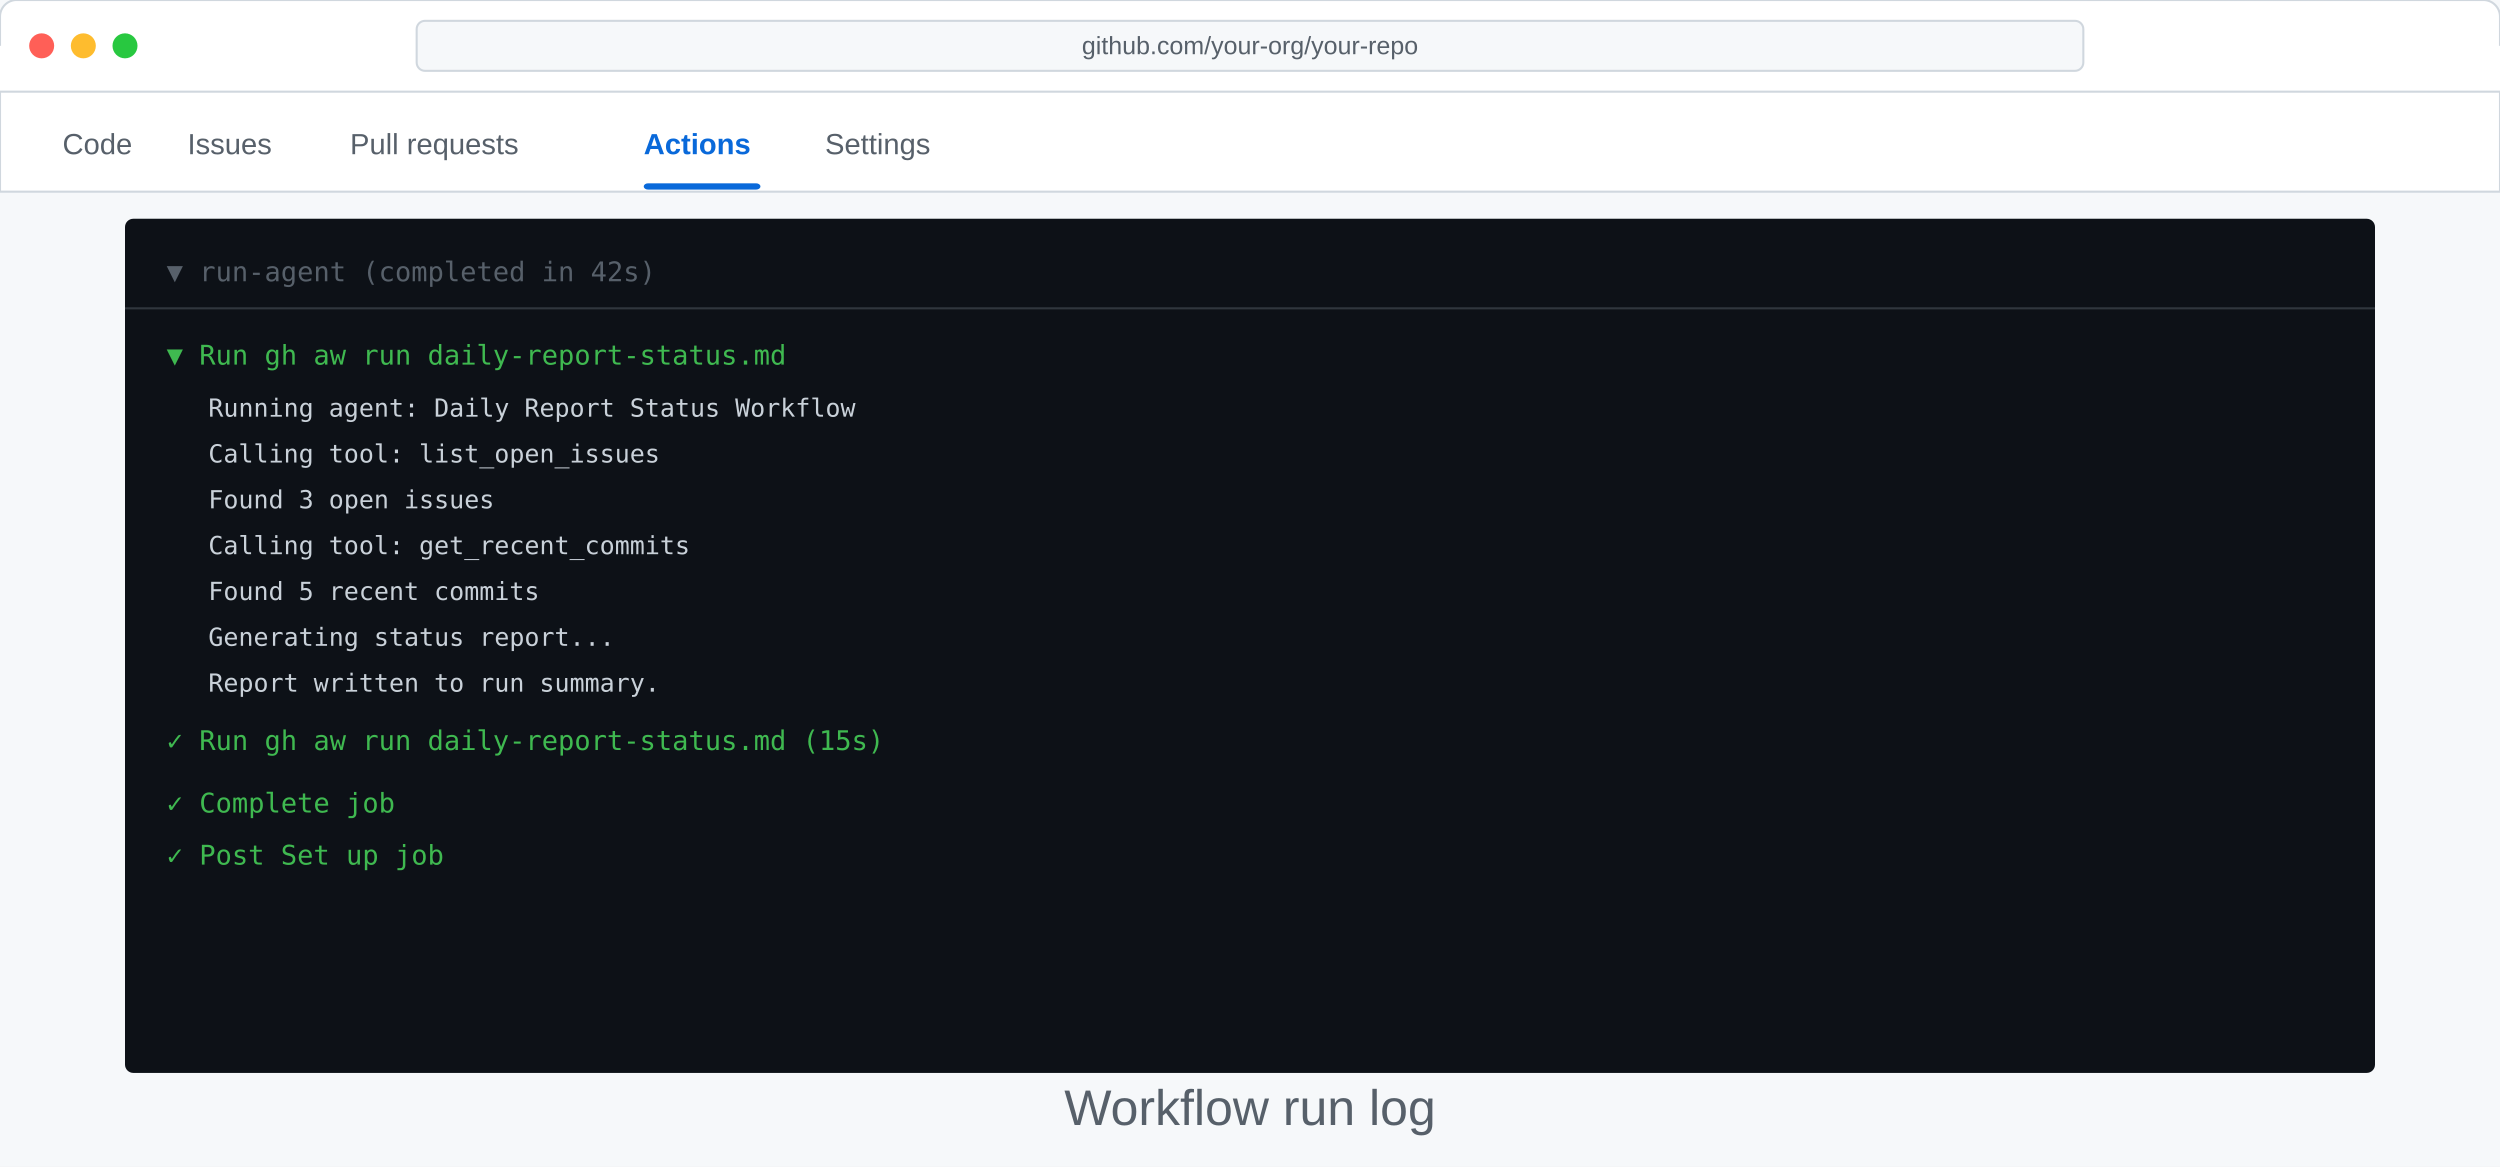
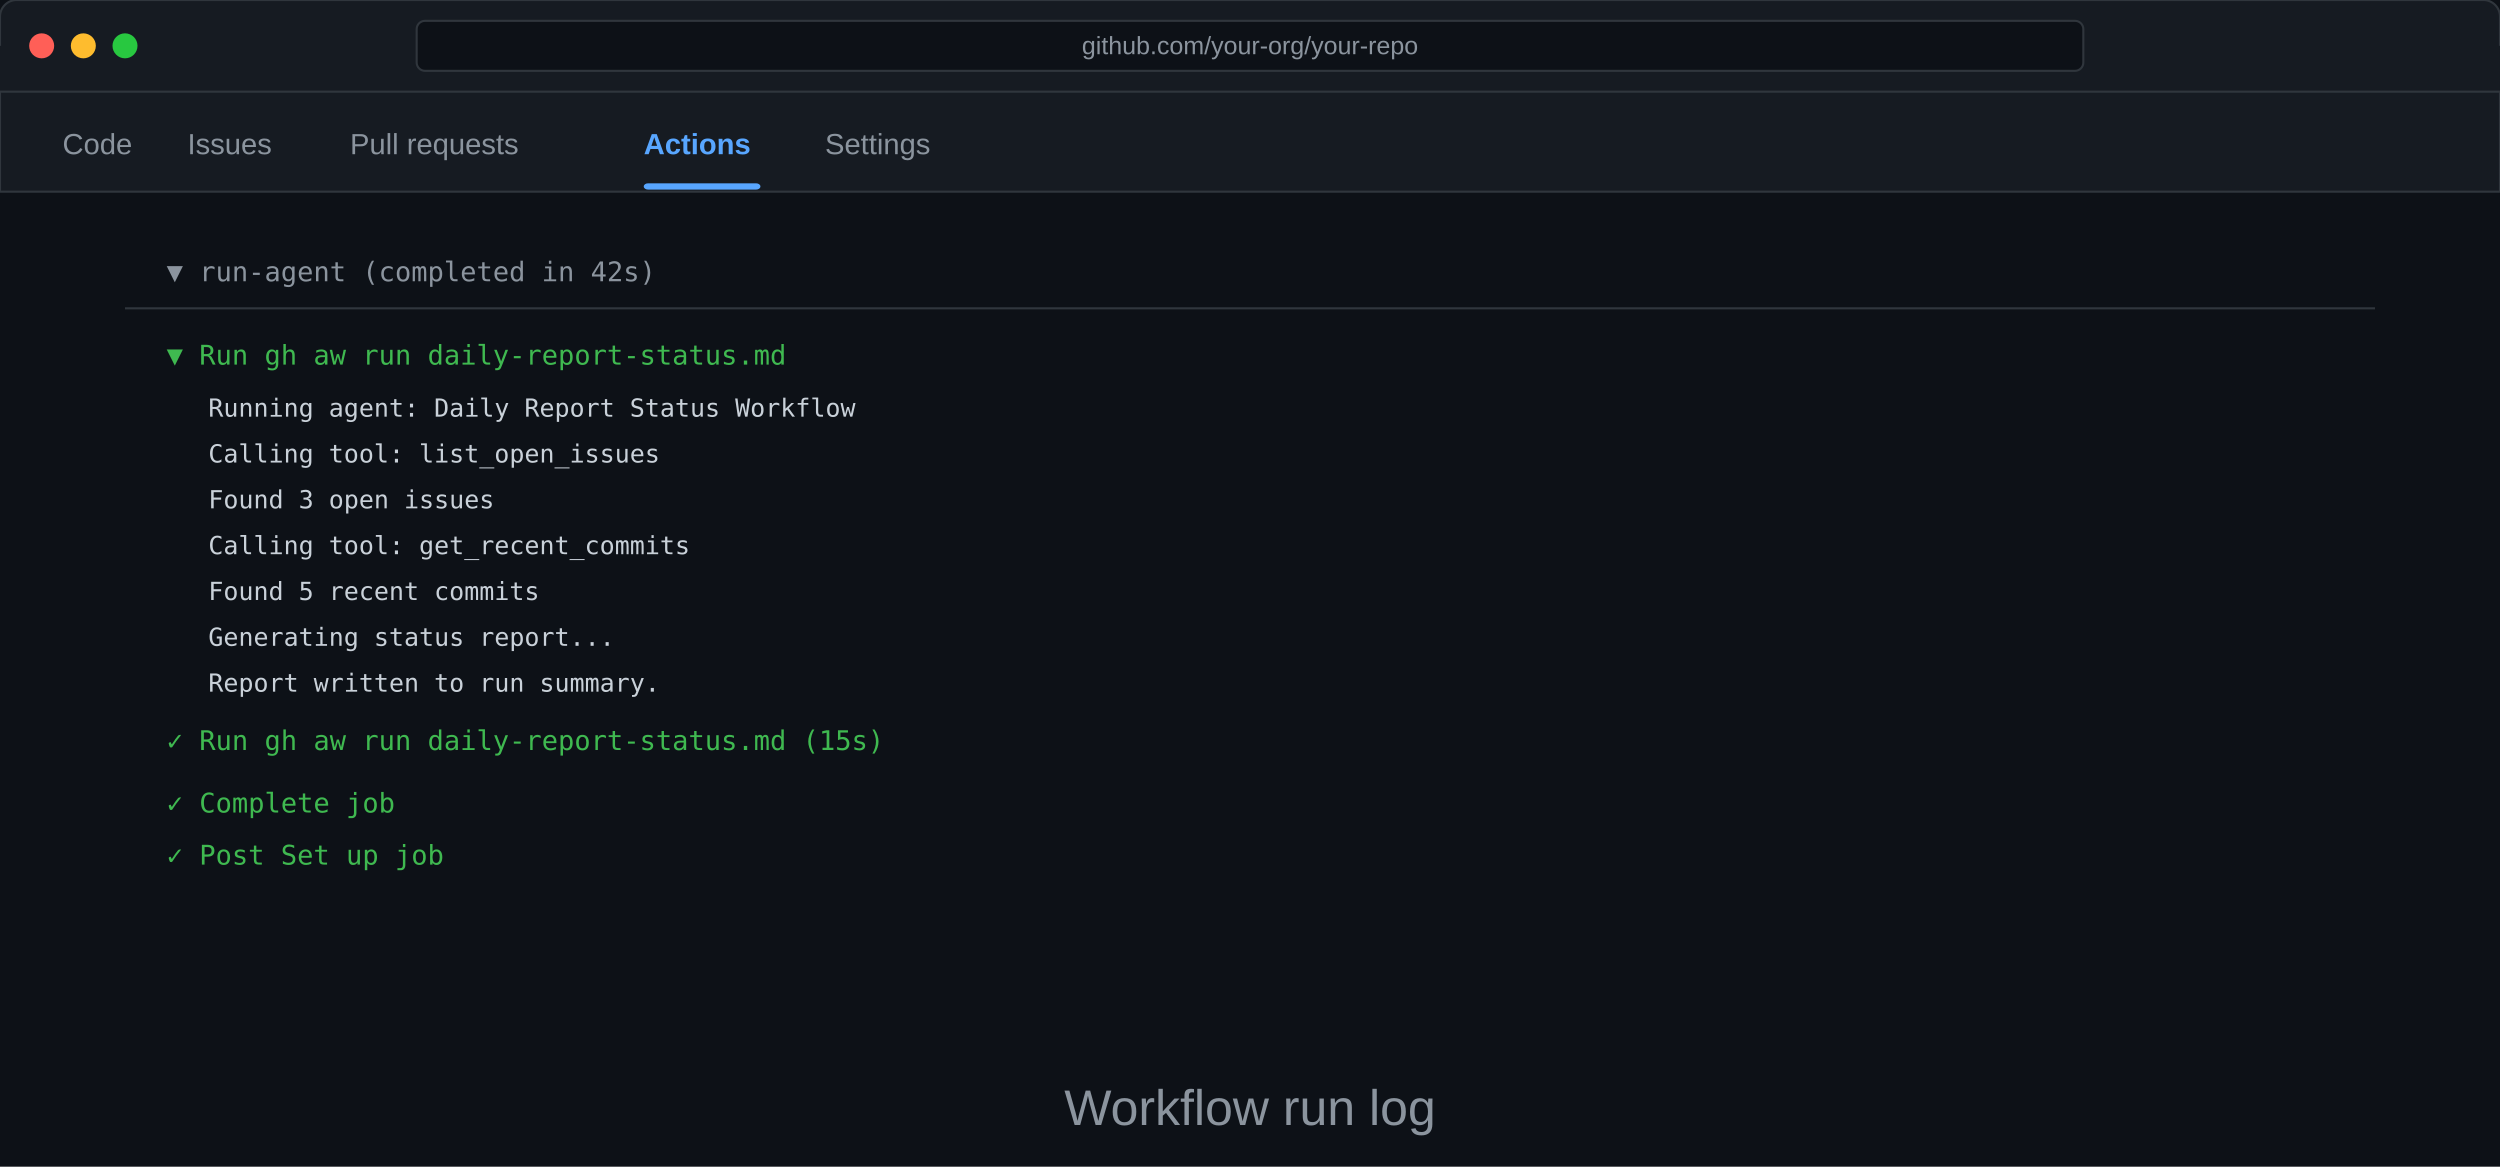
<svg xmlns="http://www.w3.org/2000/svg" width="1200" height="560" viewBox="0 0 1200 560" role="img" aria-label="Workflow run log">
-   <rect width="1200" height="560" fill="#f6f8fa" />
-   <rect x="0" y="0" width="1200" height="44" rx="8" ry="8" fill="#ffffff" stroke="#d0d7de" stroke-width="1" />
-   <rect x="0" y="22" width="1200" height="22" fill="#ffffff" />
-   <rect x="200" y="10" width="800" height="24" rx="4" fill="#f6f8fa" stroke="#d0d7de" stroke-width="1" />
-   <text x="600" y="26" font-family="Arial,sans-serif" font-size="12" fill="#57606a" text-anchor="middle">github.com/your-org/your-repo</text>
+   <rect width="1200" height="560" fill="#0d1117" />
+   <rect x="0" y="0" width="1200" height="44" rx="8" ry="8" fill="#161b22" stroke="#30363d" stroke-width="1" />
+   <rect x="0" y="22" width="1200" height="22" fill="#161b22" />
+   <rect x="200" y="10" width="800" height="24" rx="4" fill="#0d1117" stroke="#30363d" stroke-width="1" />
+   <text x="600" y="26" font-family="Arial,sans-serif" font-size="12" fill="#8b949e" text-anchor="middle">github.com/your-org/your-repo</text>
  <circle cx="20" cy="22" r="6" fill="#ff5f57" />
  <circle cx="40" cy="22" r="6" fill="#febc2e" />
  <circle cx="60" cy="22" r="6" fill="#28c840" />
-   <rect x="0" y="44" width="1200" height="48" fill="#ffffff" stroke="#d0d7de" stroke-width="1" />
-   <text x="30" y="74" font-family="Arial,sans-serif" font-size="14" fill="#57606a" font-weight="normal">Code</text>
-   <text x="90" y="74" font-family="Arial,sans-serif" font-size="14" fill="#57606a" font-weight="normal">Issues</text>
-   <text x="168" y="74" font-family="Arial,sans-serif" font-size="14" fill="#57606a" font-weight="normal">Pull requests</text>
-   <text x="309" y="74" font-family="Arial,sans-serif" font-size="14" fill="#0969da" font-weight="bold">Actions</text>
-   <rect x="309" y="88" width="56" height="3" fill="#0969da" rx="2" />
-   <text x="396" y="74" font-family="Arial,sans-serif" font-size="14" fill="#57606a" font-weight="normal">Settings</text>
+   <rect x="0" y="44" width="1200" height="48" fill="#161b22" stroke="#30363d" stroke-width="1" />
+   <text x="30" y="74" font-family="Arial,sans-serif" font-size="14" fill="#8b949e" font-weight="normal">Code</text>
+   <text x="90" y="74" font-family="Arial,sans-serif" font-size="14" fill="#8b949e" font-weight="normal">Issues</text>
+   <text x="168" y="74" font-family="Arial,sans-serif" font-size="14" fill="#8b949e" font-weight="normal">Pull requests</text>
+   <text x="309" y="74" font-family="Arial,sans-serif" font-size="14" fill="#58a6ff" font-weight="bold">Actions</text>
+   <rect x="309" y="88" width="56" height="3" fill="#58a6ff" rx="2" />
+   <text x="396" y="74" font-family="Arial,sans-serif" font-size="14" fill="#8b949e" font-weight="normal">Settings</text>
  <rect x="60" y="105" width="1080" height="410" rx="4" fill="#0d1117" />
-   <text x="80" y="135" font-family="monospace" font-size="13" fill="#57606a">▼  run-agent  (completed in 42s)</text>
+   <text x="80" y="135" font-family="monospace" font-size="13" fill="#8b949e">▼  run-agent  (completed in 42s)</text>
  <line x1="60" y1="148" x2="1140" y2="148" stroke="#30363d" stroke-width="1" />
  <text x="80" y="175" font-family="monospace" font-size="13" fill="#3fb950">▼  Run gh aw run daily-report-status.md</text>
  <text x="100" y="200" font-family="monospace" font-size="12" fill="#c9d1d9">  Running agent: Daily Report Status Workflow</text>
  <text x="100" y="222" font-family="monospace" font-size="12" fill="#c9d1d9">  Calling tool: list_open_issues</text>
  <text x="100" y="244" font-family="monospace" font-size="12" fill="#c9d1d9">  Found 3 open issues</text>
  <text x="100" y="266" font-family="monospace" font-size="12" fill="#c9d1d9">  Calling tool: get_recent_commits</text>
  <text x="100" y="288" font-family="monospace" font-size="12" fill="#c9d1d9">  Found 5 recent commits</text>
  <text x="100" y="310" font-family="monospace" font-size="12" fill="#c9d1d9">  Generating status report...</text>
  <text x="100" y="332" font-family="monospace" font-size="12" fill="#c9d1d9">  Report written to run summary.</text>
  <text x="80" y="360" font-family="monospace" font-size="13" fill="#3fb950">✓  Run gh aw run daily-report-status.md  (15s)</text>
  <text x="80" y="390" font-family="monospace" font-size="13" fill="#3fb950">✓  Complete job</text>
  <text x="80" y="415" font-family="monospace" font-size="13" fill="#3fb950">✓  Post Set up job</text>
-   <text x="600" y="540" font-family="Arial,sans-serif" font-size="24" fill="#57606a" text-anchor="middle">Workflow run log</text>
+   <text x="600" y="540" font-family="Arial,sans-serif" font-size="24" fill="#8b949e" text-anchor="middle">Workflow run log</text>
</svg>
